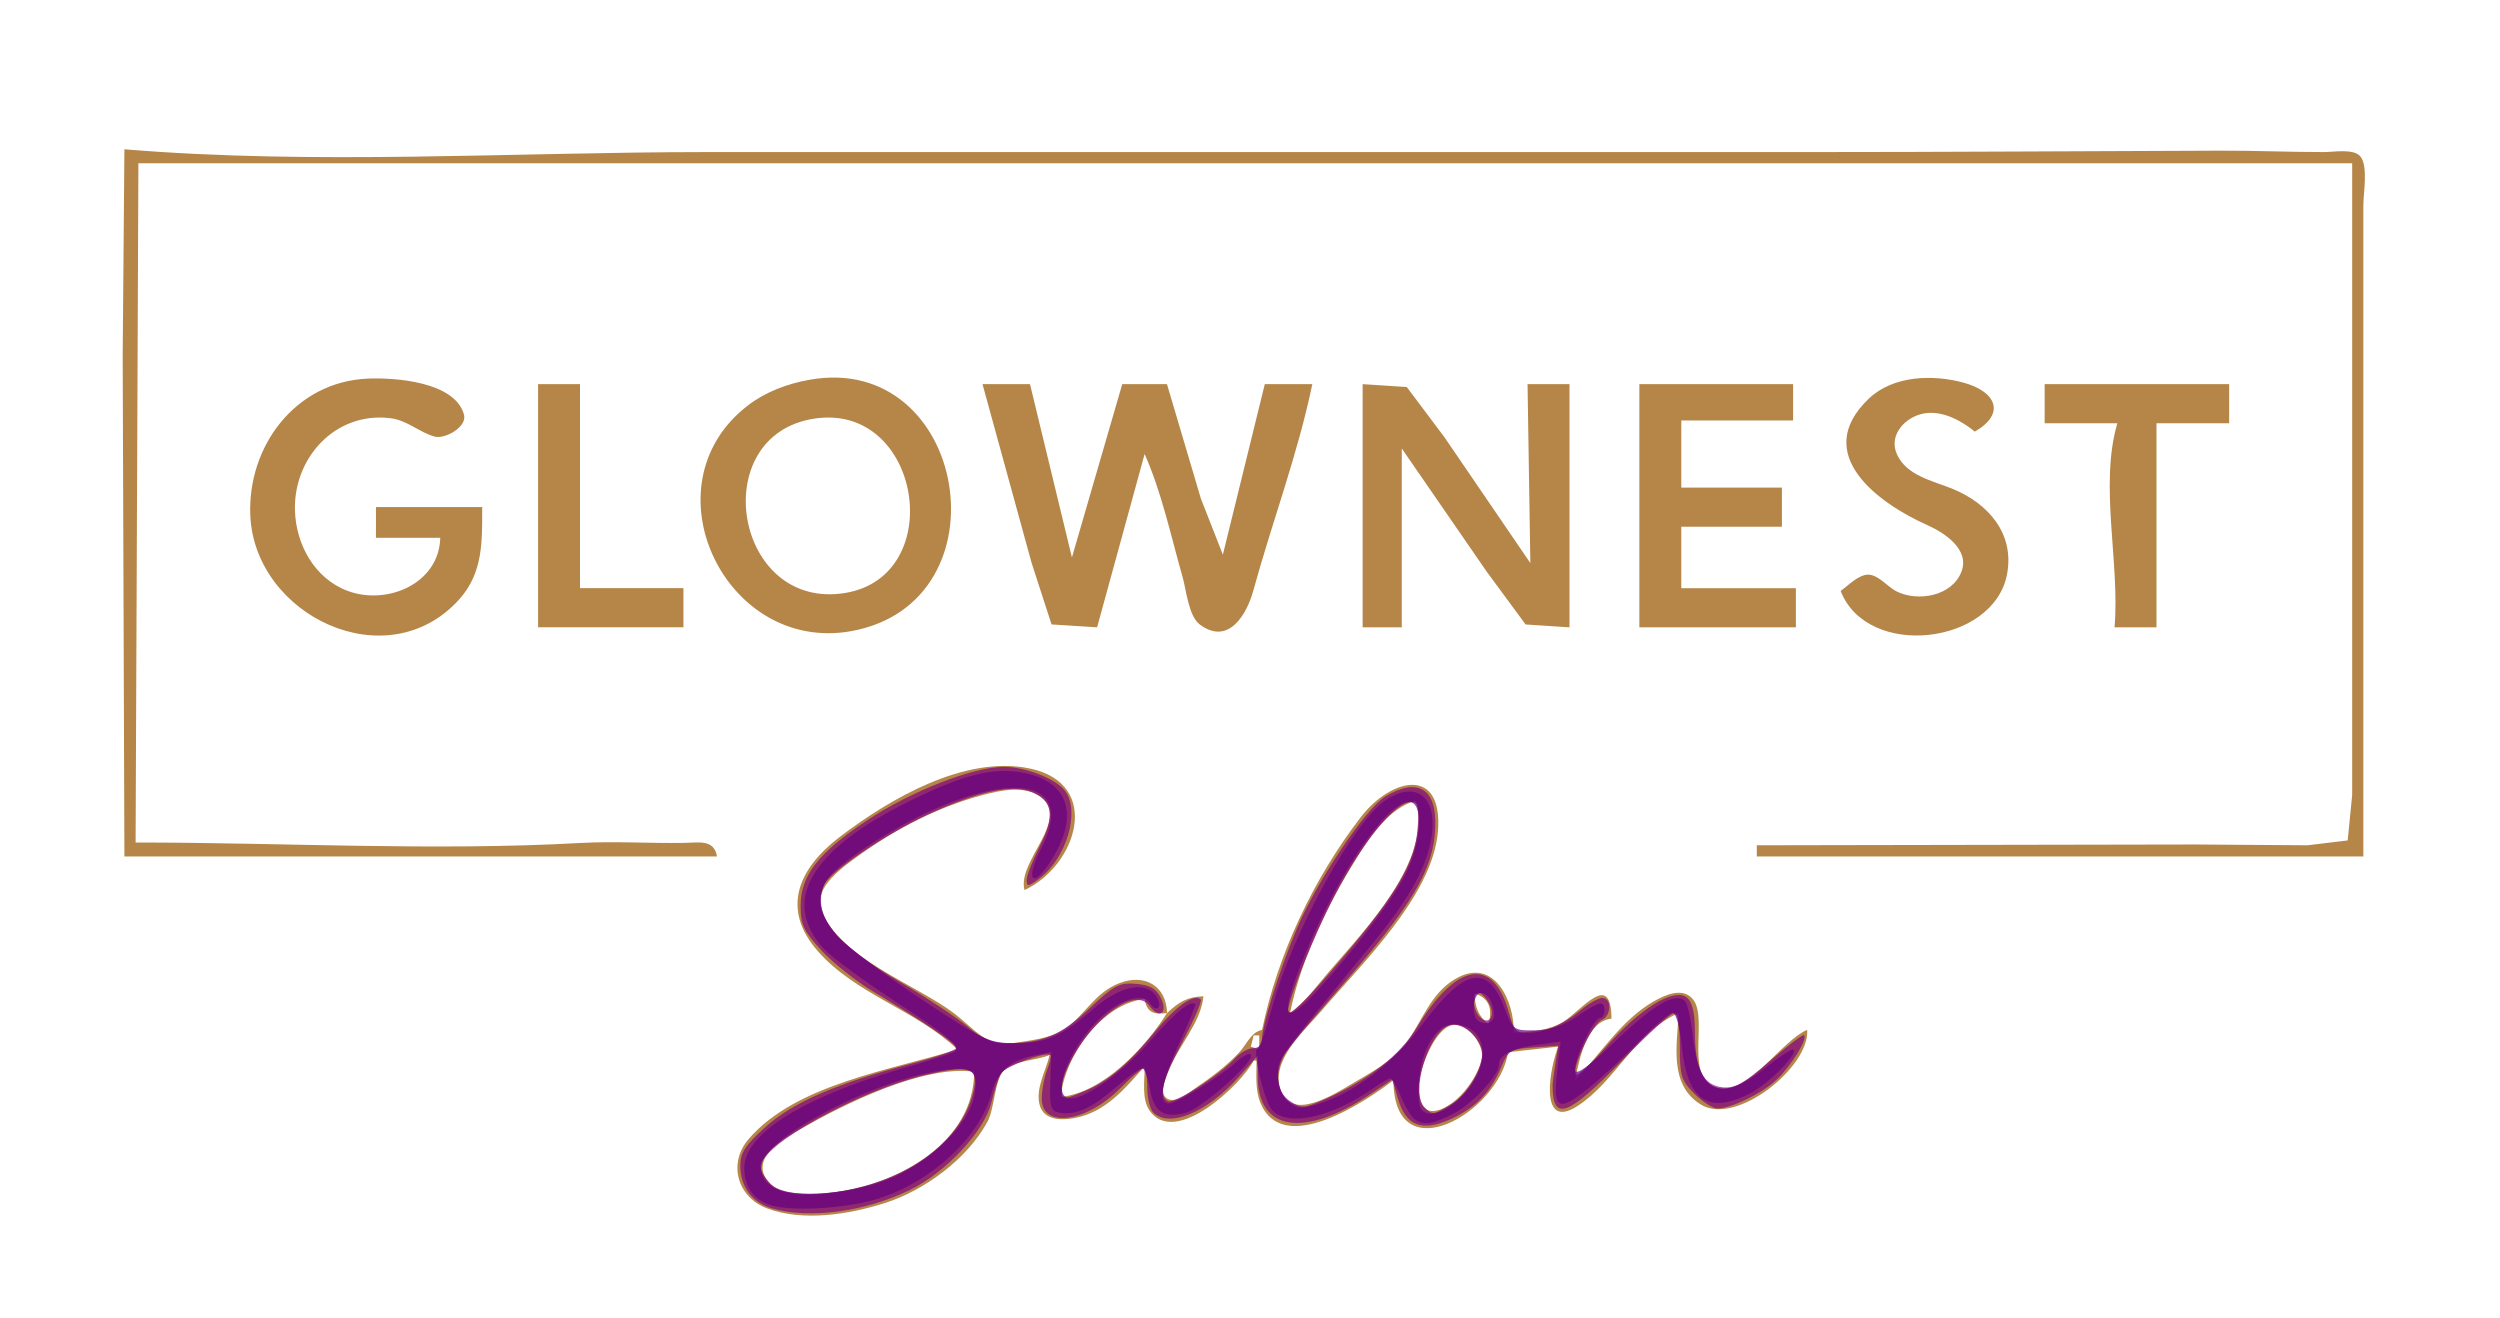
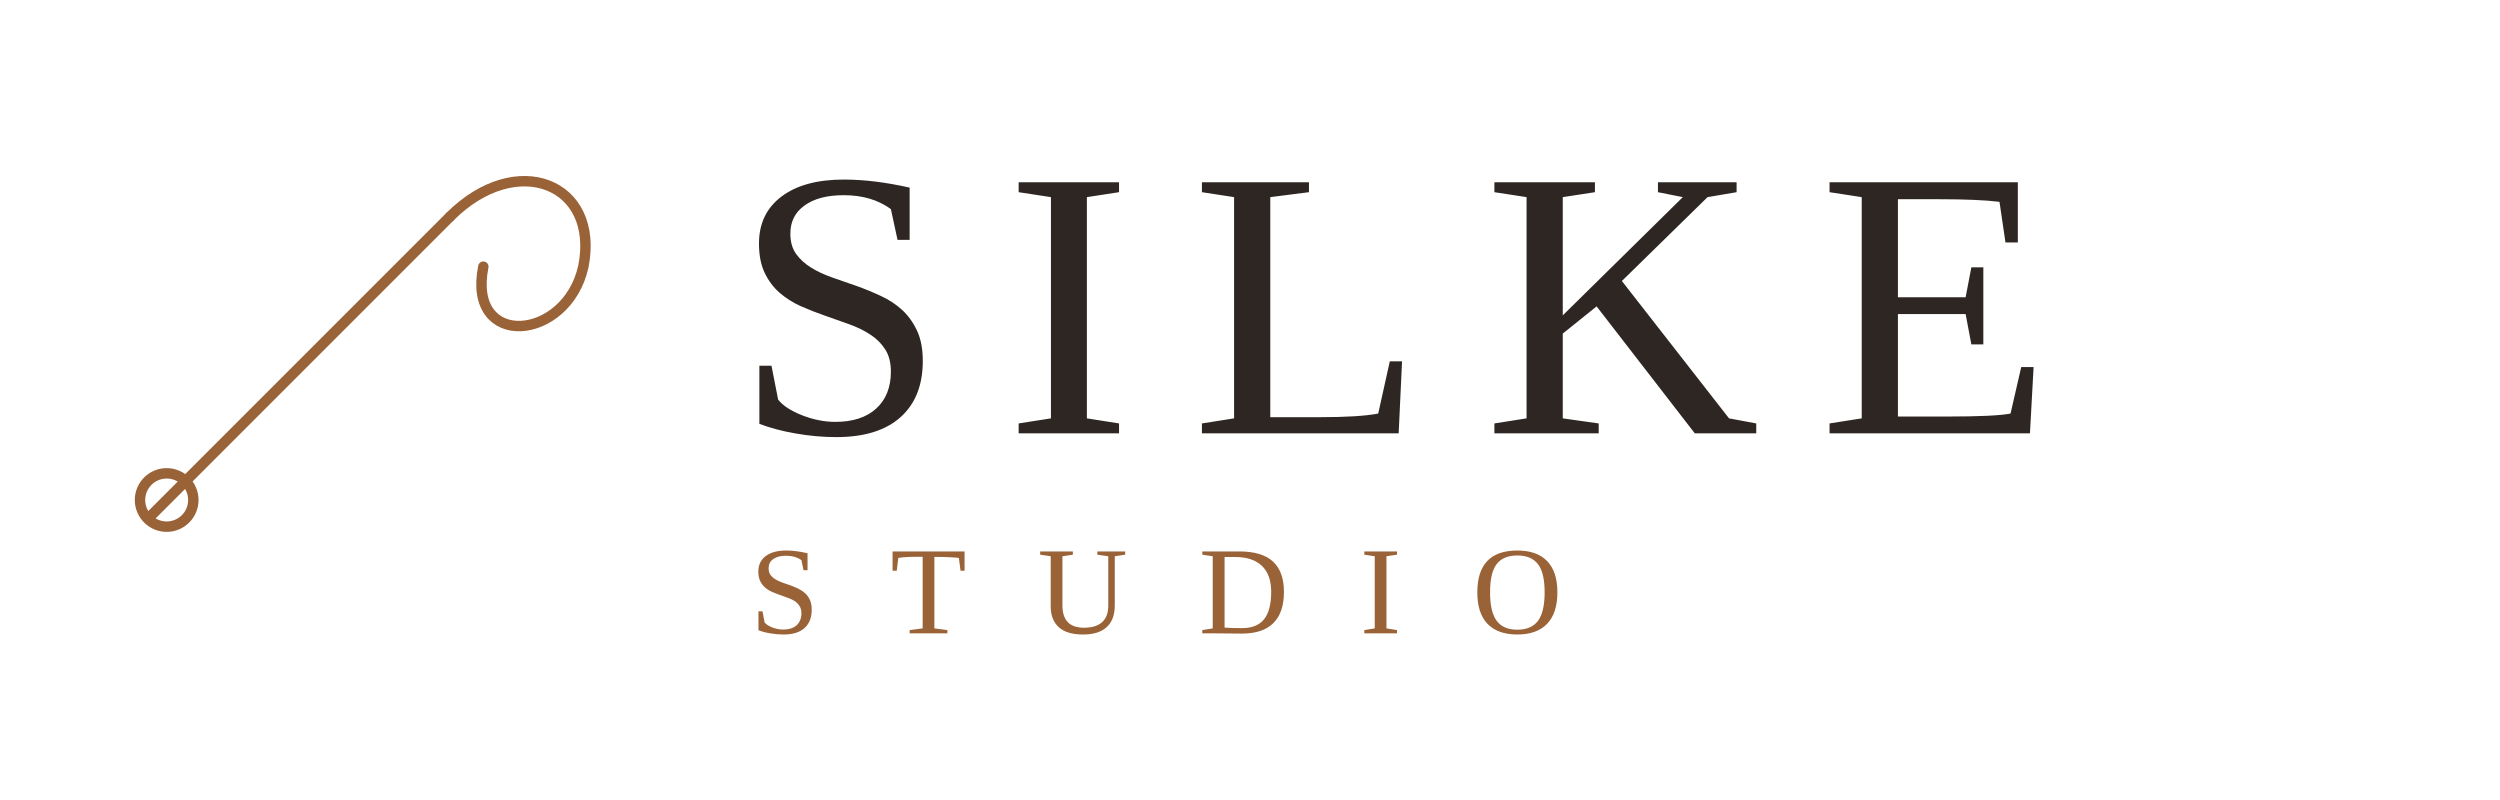
- <svg xmlns="http://www.w3.org/2000/svg" width="167" height="88" viewBox="18 106 167 88" version="1.1">
-   <g id="layer1">
-     <path style="fill:#b58648;stroke:none" d="m 26.31,115.973 -0.115,13.817 0.115,33.423 13.444,-1.4e-4 26.141,1.4e-4 c -0.195,-1.168 -1.224,-0.924 -2.187,-0.908 -2.315,0.038 -4.651,-0.121 -6.962,0.007 -9.808,0.545 -19.833,-0.033 -29.688,-0.033 l 0.187,-45.373 H 175.125 v 33.796 8.402 l -0.299,3.036 -2.688,0.325 -7.469,-0.054 -29.315,0.054 v 0.747 h 40.518 v -34.543 -8.963 c 0,-0.807 0.332,-2.586 -0.192,-3.248 -0.437,-0.552 -1.803,-0.299 -2.422,-0.299 -2.303,0 -4.611,-0.102 -6.908,-0.095 -9.204,0.03 -18.42,0.095 -27.635,0.095 H 65.147 c -12.84,0 -26.051,0.874 -38.838,-0.187 m 82.156,0.373 -0.187,0.187 0.187,-0.187 m -58.256,23.527 h -7.095 v 2.054 h 4.295 c -0.072,3.044 -3.521,4.526 -6.162,3.554 -2.239,-0.824 -3.491,-3.122 -3.545,-5.421 -0.082,-3.502 2.714,-6.558 6.346,-6.127 1.179,0.14 1.924,0.936 2.988,1.233 0.675,0.189 2.181,-0.643 1.961,-1.459 -0.599,-2.225 -4.656,-2.494 -6.442,-2.415 -4.817,0.213 -8.032,4.516 -7.835,9.142 0.284,6.675 9.137,10.968 13.962,5.599 1.603,-1.784 1.528,-3.915 1.528,-6.159 m 21.846,-8.502 c -1.464,0.263 -2.926,0.809 -4.108,1.721 -6.905,5.329 -1.496,16.581 6.909,15.069 10.585,-1.905 7.773,-18.692 -2.801,-16.79 m 68.899,14.104 c 1.776,4.584 10.223,3.612 11.116,-1.12 0.511,-2.707 -1.249,-4.723 -3.647,-5.704 -1.32,-0.54 -3.081,-0.87 -3.718,-2.328 -0.566,-1.296 0.603,-2.506 1.85,-2.71 1.212,-0.198 2.467,0.486 3.362,1.219 2.103,-1.217 1.4,-2.679 -0.747,-3.269 -2.057,-0.566 -4.711,-0.48 -6.331,1.063 -3.926,3.738 0.717,7.03 3.904,8.45 1.131,0.504 2.839,1.612 2.288,3.092 -0.617,1.655 -2.911,2.052 -4.342,1.338 -0.587,-0.293 -1.193,-1.092 -1.867,-1.119 -0.65,-0.026 -1.372,0.733 -1.867,1.089 M 53.944,131.658 v 16.245 h 9.709 v -2.614 h -6.909 v -13.63 h -2.801 m 29.688,0 3.282,11.95 1.331,4.103 3.043,0.192 3.174,-11.577 c 1.148,2.589 1.76,5.496 2.535,8.216 0.241,0.844 0.404,2.615 1.143,3.169 1.959,1.47 3.171,-0.761 3.575,-2.235 1.26,-4.597 2.983,-9.149 3.949,-13.817 h -3.174 l -2.801,11.39 -1.467,-3.734 -2.267,-7.655 h -2.988 l -3.361,11.577 -2.801,-11.577 h -3.174 m 25.394,0 v 16.245 h 2.614 v -11.95 l 5.664,8.216 2.608,3.542 2.931,0.192 v -16.245 h -2.801 l 0.187,11.95 -5.736,-8.402 -2.519,-3.356 -2.948,-0.192 m 18.485,0 v 16.245 h 10.456 v -2.614 h -7.655 v -4.108 h 6.722 v -2.614 h -6.722 v -4.481 h 7.469 v -2.427 h -10.27 m 27.074,0 v 2.614 h 4.855 c -1.214,4.133 0.181,9.341 -0.187,13.63 h 2.801 v -13.63 h 4.855 v -2.614 H 154.586 m -79.542,0.187 -0.187,0.187 0.187,-0.187 m 35.29,0 -0.187,0.187 0.187,-0.187 m 21.099,0 -0.187,0.187 0.187,-0.187 m -1.307,0.373 -0.187,0.187 0.187,-0.187 m -19.045,0.373 -0.187,0.187 0.187,-0.187 m 47.053,0 -0.187,0.187 0.187,-0.187 m -115.766,0.373 -0.187,0.187 0.187,-0.187 m 68.713,0.187 -0.187,0.187 0.187,-0.187 m 55.269,0.187 -0.187,0.187 0.187,-0.187 m -20.913,0.187 -0.187,0.187 0.187,-0.187 m -106.99,0.187 -0.187,0.187 0.187,-0.187 m 1.307,0 -0.187,0.187 0.187,-0.187 m 1.307,0 -0.187,0.187 0.187,-0.187 m 121.181,0 -0.187,0.187 0.187,-0.187 m -122.114,0.187 -0.187,0.187 0.187,-0.187 m 32.302,0.056 c 7.111,-1.05 8.899,10.494 2.054,11.646 -7.443,1.252 -9.382,-10.564 -2.054,-11.646 m 71.7,1.624 -0.187,0.187 0.187,-0.187 m -23.153,0.373 -0.187,0.187 0.187,-0.187 m -42.572,0.187 -0.187,0.187 0.187,-0.187 m 50.041,0.373 -0.187,0.187 0.187,-0.187 m 31.556,0 -0.187,0.187 0.187,-0.187 m -58.443,1.12 -0.187,0.187 0.187,-0.187 m 27.821,0.747 -0.187,0.187 0.187,-0.187 m -35.85,0.187 -0.187,0.187 0.187,-0.187 m -38.277,0.56 -0.187,0.187 0.187,-0.187 m 0,0.56 -0.187,0.187 0.187,-0.187 m 77.115,0 -0.187,0.187 0.187,-0.187 m -53.028,0.187 -0.187,0.187 0.187,-0.187 m 32.116,0 -0.187,0.187 0.187,-0.187 m 21.473,0 -0.187,0.187 0.187,-0.187 m -39.958,0.187 -0.187,0.187 0.187,-0.187 m -0.934,0.56 -0.187,0.187 0.187,-0.187 m -4.855,0.56 -0.187,0.187 0.187,-0.187 m 62.551,0 -0.187,0.187 0.187,-0.187 m 0.56,0 -0.187,0.187 0.187,-0.187 m 0.747,0.187 -0.187,0.187 0.187,-0.187 m -94.48,0.187 -0.187,0.187 0.187,-0.187 m -2.241,0.373 -0.187,0.187 0.187,-0.187 m 11.95,0 -0.187,0.187 0.187,-0.187 m 14.191,0 -0.187,0.187 0.187,-0.187 m 30.995,0 -0.187,0.187 0.187,-0.187 m -45.559,0.934 -0.187,0.187 0.187,-0.187 m 23.34,0 -0.187,0.187 0.187,-0.187 m 71.327,0 -0.187,0.187 0.187,-0.187 m -39.398,0.187 -0.187,0.187 0.187,-0.187 m -66.845,0.373 -0.187,0.187 0.187,-0.187 m 74.314,0 -0.187,0.187 0.187,-0.187 m -39.024,0.373 -0.187,0.187 0.187,-0.187 m 39.584,0.373 -0.187,0.187 0.187,-0.187 m -18.672,1.307 -0.187,0.187 0.187,-0.187 m -47.8,0.187 -0.187,0.187 0.187,-0.187 m 71.327,0 0.187,0.373 -0.187,-0.373 m 0.934,0 -0.187,0.187 0.187,-0.187 m 0.934,0 -0.187,0.187 0.187,-0.187 m -92.613,0.373 -0.187,0.187 0.187,-0.187 m 45.559,0 -0.187,0.187 0.187,-0.187 m 58.07,0 -0.187,0.187 0.187,-0.187 m -91.679,0.373 -0.187,0.187 0.187,-0.187 m 5.228,0 -0.187,0.187 0.187,-0.187 m -13.07,0.187 -0.187,0.187 0.187,-0.187 m 29.502,0.187 -0.187,0.187 0.187,-0.187 m -16.245,0.187 -0.187,0.187 0.187,-0.187 m -5.415,0.187 -0.187,0.187 0.187,-0.187 m 1.494,0.187 -0.187,0.187 0.187,-0.187 m 32.489,0.187 -0.187,0.187 0.187,-0.187 m -7.282,28.568 c -4.386,1.393 -10.761,2.289 -13.942,5.983 -1.406,1.632 -0.76,3.895 1.246,4.643 2.4,0.895 5.47,0.394 7.842,-0.361 2.673,-0.851 5.487,-2.935 6.85,-5.41 0.504,-0.915 0.464,-2.771 1.105,-3.438 0.656,-0.683 2.201,-0.678 3.062,-1.044 -0.248,1.045 -0.972,2.253 -0.665,3.353 0.288,1.032 1.481,1.017 2.346,0.854 2.053,-0.387 3.366,-1.971 4.668,-3.46 0,0.911 -0.223,2.179 0.325,2.967 1.715,2.466 6.137,-1.761 6.957,-3.341 h 0.187 c 0,0.922 -0.1,1.926 0.251,2.8 1.487,3.708 7.108,-0.117 8.898,-1.493 0.004,6.227 7.051,2.166 7.655,-1.867 l 3.361,-0.373 c -0.547,1.233 -1.396,5.732 1.307,3.948 2.578,-1.701 3.776,-4.895 6.722,-6.189 -0.09,2.094 -0.678,4.787 1.501,6.119 2.362,1.444 7.288,-2.558 7.088,-4.999 -1.68,0.712 -3.868,4.22 -5.786,3.922 -2.577,-0.399 -0.778,-4.572 -1.822,-5.933 -0.677,-0.883 -1.893,-0.319 -2.662,0.121 -2.144,1.227 -3.531,3.518 -5.228,5.25 0.268,-1.378 0.755,-3.929 2.427,-4.108 -0.029,-3.206 -1.914,-0.63 -3.206,0.199 -0.912,0.585 -2.273,0.713 -3.329,0.735 0.071,-2.041 -1.29,-5.14 -3.921,-3.574 -1.663,0.989 -2.204,2.855 -3.293,4.318 -0.87,1.17 -2.382,1.957 -3.616,2.691 -1.101,0.655 -3.967,2.48 -4.713,0.483 -0.773,-2.068 1.586,-4.058 2.739,-5.411 2.633,-3.091 7.399,-7.665 7.745,-11.95 0.355,-4.392 -3.131,-3.583 -5.167,-0.934 -3.139,4.087 -5.534,9.14 -6.579,14.191 -0.745,0.155 -1.008,0.945 -1.513,1.491 -0.857,0.926 -1.928,1.716 -2.968,2.425 -0.433,0.295 -1.234,0.978 -1.805,0.707 -0.654,-0.311 -0.155,-1.363 0.017,-1.822 0.633,-1.687 2.192,-3.269 2.348,-5.041 -1.072,0.026 -1.655,0.391 -2.427,1.12 -0.044,-1.809 -1.473,-2.649 -3.174,-2.003 -1.703,0.647 -2.344,2.229 -3.766,3.135 -0.883,0.563 -2.308,0.715 -3.329,0.871 -1.836,0.28 -2.562,-0.919 -3.921,-1.959 -2.56,-1.958 -7.741,-3.705 -8.912,-6.953 -0.541,-1.502 1.539,-2.919 2.563,-3.654 2.472,-1.776 5.269,-3.212 8.216,-3.998 1.193,-0.318 2.81,-0.674 3.896,0.133 2.012,1.496 -1.618,4.292 -1.095,6.213 3.492,-1.628 5.232,-7.081 0.373,-8.119 -4.35,-0.929 -9.392,2.039 -12.697,4.552 -2.763,2.102 -3.997,4.809 -1.459,7.674 2.55,2.88 6.545,3.905 9.301,6.536 M 112.574,159.479 c 1.168,3.952 -3.424,8.67 -5.764,11.39 -0.832,0.967 -1.598,2.053 -2.638,2.801 0.771,-3.727 2.517,-7.252 4.517,-10.456 0.936,-1.499 2.12,-3.21 3.885,-3.734 m -73.941,2.988 -0.187,0.187 0.187,-0.187 m 78.795,11.95 c -0.704,-0.573 -0.892,-1.161 -0.934,-2.054 1.024,0.304 1.21,1.088 0.934,2.054 m -22.966,-1.68 c 0.15,0.915 0.627,1.047 1.494,0.934 -1.435,2.294 -4.25,5.316 -7.095,5.602 0.238,-2.709 2.76,-6.244 5.602,-6.535 m 20.733,1.719 c 0.935,-0.005 1.921,1.339 1.793,2.202 -0.196,1.317 -1.839,3.496 -3.284,3.556 -0.841,0.035 -0.947,-1.075 -0.934,-1.689 0.024,-1.053 1.108,-4.063 2.424,-4.069 m -13.078,0.708 v 0.934 l -0.56,-0.187 0.187,-0.747 h 0.373 m -19.045,2.427 c -0.003,4.689 -4.973,7.437 -9.149,8.029 -1.4,0.198 -3.718,0.548 -4.694,-0.808 -1.096,-1.523 1.204,-2.798 2.267,-3.406 2.879,-1.647 8.195,-4.295 11.577,-3.814 z" id="path8630" />
-     <path style="fill:#800080;fill-opacity:0.698;stroke:#b0a87a;stroke-width:0;stroke-dasharray:none;stroke-opacity:1;paint-order:stroke fill markers" d="m 262.929,705.72 c -5.008,-1.448 -7.984,-5.478 -7.984,-10.81 0,-3.244 1.254,-5.167 6.366,-9.763 6.929,-6.23 17.874,-10.965 37.076,-16.039 6.104,-1.613 11.098,-3.367 11.098,-3.897 0,-1.024 -8.291,-6.65 -21.071,-14.3 -4.264,-2.552 -10.114,-7.203 -13.001,-10.334 -4.452,-4.83 -5.248,-6.52 -5.248,-11.135 0,-7.771 4.399,-13.455 16.79,-21.698 11.08,-7.37 26.765,-13.505 34.527,-13.505 5.479,0 13.102,2.985 15.42,6.038 3.929,5.175 0.41,17.084 -6.575,22.242 -2.696,1.991 -3.085,2.026 -3.085,0.275 0,-1.102 1.472,-4.908 3.27,-8.457 3.892,-7.68 3.355,-11.538 -1.908,-13.718 -4.961,-2.055 -13.699,-0.179 -26.311,5.648 -10.665,4.928 -25.066,14.707 -26.267,17.837 -2.936,7.65 2.697,14.738 19.588,24.653 6.43,3.774 13.948,8.748 16.706,11.052 3.91,3.267 6.178,4.19 10.294,4.19 8.607,0 13.403,-2.07 20.632,-8.908 6.047,-5.719 7.381,-6.42 11.559,-6.072 3.553,0.296 5.113,1.179 6.3,3.564 1.896,3.811 -0.376,5.415 -2.859,2.019 -2.195,-3.002 -6.992,-1.52 -12.551,3.88 -5.018,4.873 -9.574,12.907 -9.574,16.882 0,3.091 0.112,3.104 5.862,0.702 5.837,-2.439 10.883,-6.741 17.889,-15.251 5.187,-6.3 9.721,-9.429 11.331,-7.819 0.354,0.354 -1.686,5.068 -4.535,10.475 -5.309,10.077 -6.215,13.69 -3.807,15.179 1.438,0.889 13.192,-6.617 17.065,-10.896 1.237,-1.367 3.268,-2.486 4.511,-2.486 1.327,0 2.241,-0.917 2.212,-2.22 -0.073,-3.277 4.38,-17.431 8.775,-27.89 5.03,-11.972 17.323,-30.355 22.347,-33.418 8.143,-4.965 12.984,-2.053 12.633,7.6 -0.399,10.965 -5.661,19.74 -25.041,41.757 -6.342,7.205 -12.223,14.339 -13.071,15.855 -2.576,4.608 -1.971,9.45 1.462,11.699 2.869,1.88 3.508,1.842 8.863,-0.527 10.963,-4.849 18.939,-11.117 23.291,-18.303 9.856,-16.272 19.258,-17.698 23.082,-3.499 1.129,4.193 1.944,5.14 4.424,5.14 4.311,0 9.299,-2.103 13.625,-5.743 2.049,-1.724 4.538,-3.135 5.531,-3.135 2.44,0 2.305,4.61 -0.162,5.557 -2.182,0.837 -7.348,11.526 -6.622,13.702 0.253,0.76 3.717,-2.327 7.696,-6.86 8.575,-9.767 17.298,-15.101 20.436,-12.496 1.405,1.166 2.026,3.85 2.039,8.814 0.024,9.294 2.087,13.369 7.013,13.856 3.065,0.303 5.378,-0.988 11.92,-6.654 4.465,-3.866 8.347,-6.8 8.628,-6.518 0.938,0.938 -3.21,7.681 -6.856,11.144 -3.742,3.555 -11.536,7.36 -15.074,7.36 -1.122,0 -3.709,-1.668 -5.748,-3.708 -3.346,-3.346 -3.708,-4.521 -3.708,-12.05 0,-5.439 -0.507,-8.342 -1.458,-8.342 -0.802,0 -6.724,5.422 -13.16,12.05 -13.681,14.087 -17.455,15.455 -17.497,6.342 -0.003,-0.698 0.314,-3.266 0.704,-5.708 l 0.71,-4.439 -6.247,0.442 c -5.831,0.412 -6.376,0.749 -8.175,5.056 -2.623,6.277 -6.509,10.249 -12.795,13.076 -7.172,3.226 -11.179,1.693 -13.199,-5.051 l -1.493,-4.982 -5.234,3.519 c -16.892,11.355 -28.694,9.586 -28.703,-4.304 l -0.003,-5.22 -4.753,5.325 c -8.051,9.02 -17.623,13.007 -21.623,9.008 -0.837,-0.837 -1.522,-3.691 -1.522,-6.342 0,-2.651 -0.428,-4.81 -0.951,-4.799 -0.523,0.012 -3.175,2.278 -5.894,5.037 -8.551,8.676 -19.791,10.159 -19.791,2.611 0,-2.034 0.587,-5.242 1.304,-7.128 0.717,-1.886 1.104,-3.629 0.861,-3.873 -1.007,-1.007 -11.506,2.881 -12.475,4.62 -0.577,1.036 -1.676,4.389 -2.443,7.452 -1.801,7.201 -11.521,17.607 -20.522,21.973 -11.416,5.537 -25.369,7.406 -34.844,4.666 z m 25.285,-6.192 c 13.653,-4.217 23.545,-13.378 25.695,-23.797 1.16,-5.621 -1.218,-6.313 -12.507,-3.638 -16.783,3.977 -41.384,17.717 -41.384,23.113 0,0.974 1.142,2.913 2.537,4.308 3.397,3.397 14.686,3.403 25.659,0.014 z m 146.308,-20.163 c 4.452,-2.715 8.655,-10.486 7.551,-13.963 -1.213,-3.822 -5.297,-6.791 -8.111,-5.898 -5.304,1.683 -9.946,17.048 -6.264,20.73 1.975,1.975 2.209,1.945 6.824,-0.87 z m 9.484,-25.377 c -0.787,-1.47 -1.981,-2.673 -2.654,-2.673 -1.731,0 -1.522,4.268 0.298,6.088 2.289,2.289 4.046,-0.258 2.356,-3.415 z m -37.014,-11.523 c 13.814,-16.395 18.221,-23.958 18.928,-32.483 0.495,-5.97 0.272,-6.865 -1.708,-6.865 -3.918,0 -12.358,10.347 -19.172,23.504 -5.198,10.037 -11.843,26.536 -11.843,29.406 0,1.774 5.087,-3.227 13.794,-13.562 z" id="path8631" transform="scale(0.2645833)" />
-     <g id="g8640" style="fill:#660080">
-       <path style="fill:#660080;fill-opacity:0.698;stroke:#b0a87a;stroke-width:0;stroke-dasharray:none;stroke-opacity:1;paint-order:stroke fill markers" d="m 261.877,704.649 c -3.858,-1.564 -5.815,-4.498 -5.941,-8.908 -0.244,-8.598 14.372,-17.946 39.378,-25.186 7.204,-2.086 13.397,-4.091 13.762,-4.455 1.38,-1.38 -1.538,-3.827 -15.262,-12.799 -7.775,-5.083 -15.717,-10.934 -17.649,-13.002 -11.15,-11.935 -3.723,-24.96 21.27,-37.301 14.064,-6.945 21.527,-8.781 29.288,-7.206 10.805,2.193 13.67,10.221 7.442,20.849 -5.155,8.797 -7.777,7.024 -3.117,-2.108 7.45,-14.604 -3.204,-19.26 -24.534,-10.721 -9.193,3.68 -22.19,11.536 -27.787,16.796 -4.896,4.601 -4.702,10.212 0.561,16.205 2.227,2.536 11.715,9.691 21.085,15.899 16.186,10.724 17.38,11.287 23.918,11.287 7.902,0 11.811,-1.727 20.053,-8.861 6.826,-5.908 13.506,-6.983 15.876,-2.555 1.382,2.583 -0.369,3.75 -1.903,1.268 -1.395,-2.258 -5.996,-1.349 -10.478,2.069 -8.906,6.793 -15.428,22.03 -9.43,22.03 3.963,0 13.449,-6.946 20.402,-14.941 5.889,-6.77 9.88,-9.988 11,-8.868 0.193,0.193 -1.601,4.564 -3.987,9.713 -4.523,9.765 -5.501,15.364 -2.683,15.364 1.981,0 13.044,-6.811 17.049,-10.495 1.567,-1.442 3.203,-2.267 3.637,-1.833 1.386,1.386 -12.168,13.516 -16.38,14.66 -5.612,1.524 -8.121,-0.159 -9.129,-6.12 -0.473,-2.8 -1.346,-5.09 -1.94,-5.09 -0.594,0 -3.714,2.28 -6.934,5.067 -5.988,5.183 -10.069,6.939 -14.177,6.099 -1.966,-0.402 -2.28,-1.603 -2.061,-7.87 l 0.259,-7.396 -3.998,0.8 c -6.282,1.256 -9.627,4.147 -11.091,9.585 -3.003,11.152 -15.217,22.481 -28.741,26.658 -8.54,2.638 -22.881,3.342 -27.761,1.364 z m 32.051,-6.972 c 9.749,-4.396 18.805,-13.559 20.071,-20.31 1.281,-6.83 -0.316,-7.826 -9.91,-6.183 -16.912,2.897 -43.046,16.923 -43.826,23.521 -0.269,2.277 0.515,3.95 2.537,5.415 4.673,3.386 21.051,2.1 31.128,-2.443 z" id="path8639" transform="scale(0.2645833)" />
-       <path style="fill:#660080;fill-opacity:0.698;stroke:#b0a87a;stroke-width:0;stroke-dasharray:none;stroke-opacity:1;paint-order:stroke fill markers" d="m 425.275,683.278 c -0.845,-0.537 -2.422,-3.097 -3.505,-5.688 -1.083,-2.592 -2.301,-4.712 -2.707,-4.712 -0.406,0 -2.254,1.067 -4.105,2.371 -10.806,7.61 -21.968,10.012 -25.821,5.556 -2.036,-2.354 -5.064,-15.538 -3.569,-15.538 0.485,0 2.125,-4.646 3.645,-10.325 4.969,-18.567 20.607,-47.027 28.781,-52.383 7.552,-4.949 12.868,-0.805 11.527,8.984 -1.048,7.646 -5.571,15.898 -14.977,27.327 -24.156,29.351 -23.881,28.968 -23.881,33.252 0,2.559 0.981,5.055 2.54,6.466 2.184,1.976 3.207,2.098 7.293,0.866 9.417,-2.838 19.129,-10.226 26.715,-20.323 10.679,-14.212 16.436,-15.29 20.718,-3.88 2.039,5.432 2.235,5.574 7.617,5.515 3.841,-0.042 7.061,-1.104 10.569,-3.488 5.776,-3.925 6.992,-4.19 6.992,-1.525 0,1.046 -0.52,1.903 -1.155,1.903 -1.604,0 -6.746,10.93 -6.237,13.258 0.278,1.272 3.693,-1.235 10.312,-7.573 9.57,-9.162 15.068,-12.303 17.42,-9.951 0.621,0.621 1.503,4.546 1.959,8.722 1.61,14.721 6.931,17.085 18.276,8.118 3.607,-2.851 6.821,-4.92 7.142,-4.599 1.17,1.17 -6.306,8.689 -11.044,11.106 -10.486,5.35 -15.736,1.732 -17.123,-11.799 -0.52,-5.072 -1.467,-8.551 -2.33,-8.551 -0.8,0 -4.573,3.203 -8.386,7.118 -3.813,3.915 -9.734,9.368 -13.158,12.118 -7.423,5.962 -8.779,5.036 -7.567,-5.163 l 0.815,-6.855 -6.067,0.832 c -6.146,0.842 -9.494,2.601 -9.494,4.986 0,2.711 -6.672,9.911 -11.438,12.343 -5.335,2.722 -7.358,3.035 -9.758,1.51 z m 11.735,-5.759 c 7.149,-7.149 7.136,-16.268 -0.025,-18.066 -3.915,-0.983 -6.758,1.118 -9.102,6.725 -1.786,4.273 -2.312,13.281 -0.861,14.733 1.954,1.954 6.023,0.572 9.988,-3.392 z m 8.192,-20.392 c 0,-3.188 -1.493,-5.811 -3.307,-5.811 -1.794,0 -2.5,5.186 -0.921,6.765 1.508,1.508 4.228,0.895 4.228,-0.953 z M 400.358,650.998 c 9.602,-10.466 19.323,-23.267 22.552,-29.695 4.103,-8.168 4.594,-18.186 0.892,-18.186 -5.635,0 -17.712,17.651 -26.236,38.345 -6.58,15.974 -5.741,18.839 2.792,9.536 z" id="path8640" transform="scale(0.2645833)" />
-     </g>
+ <svg xmlns="http://www.w3.org/2000/svg" viewBox="0 0 300 96" width="300" height="96" role="img" aria-label="Silke Studio">
+   <g fill="none" stroke="#9a6237" stroke-width="1.25" stroke-linecap="round">
+     <path d="M18 62 L54 26" />
+     <circle cx="20" cy="60" r="3.2" />
+     <path d="M54 26 C 62 18, 72 22, 70 32 C 68 41, 56 42, 58 32" />
  </g>
+   <text x="88" y="52" font-family="'Cormorant Garamond', 'Times New Roman', serif" font-size="46" font-weight="500" letter-spacing="7" fill="#2e2622">SILKE</text>
+   <text x="90" y="76" font-family="'Cormorant Garamond', 'Times New Roman', serif" font-size="15" font-weight="400" letter-spacing="8.5" fill="#9a6237">STUDIO</text>
</svg>
